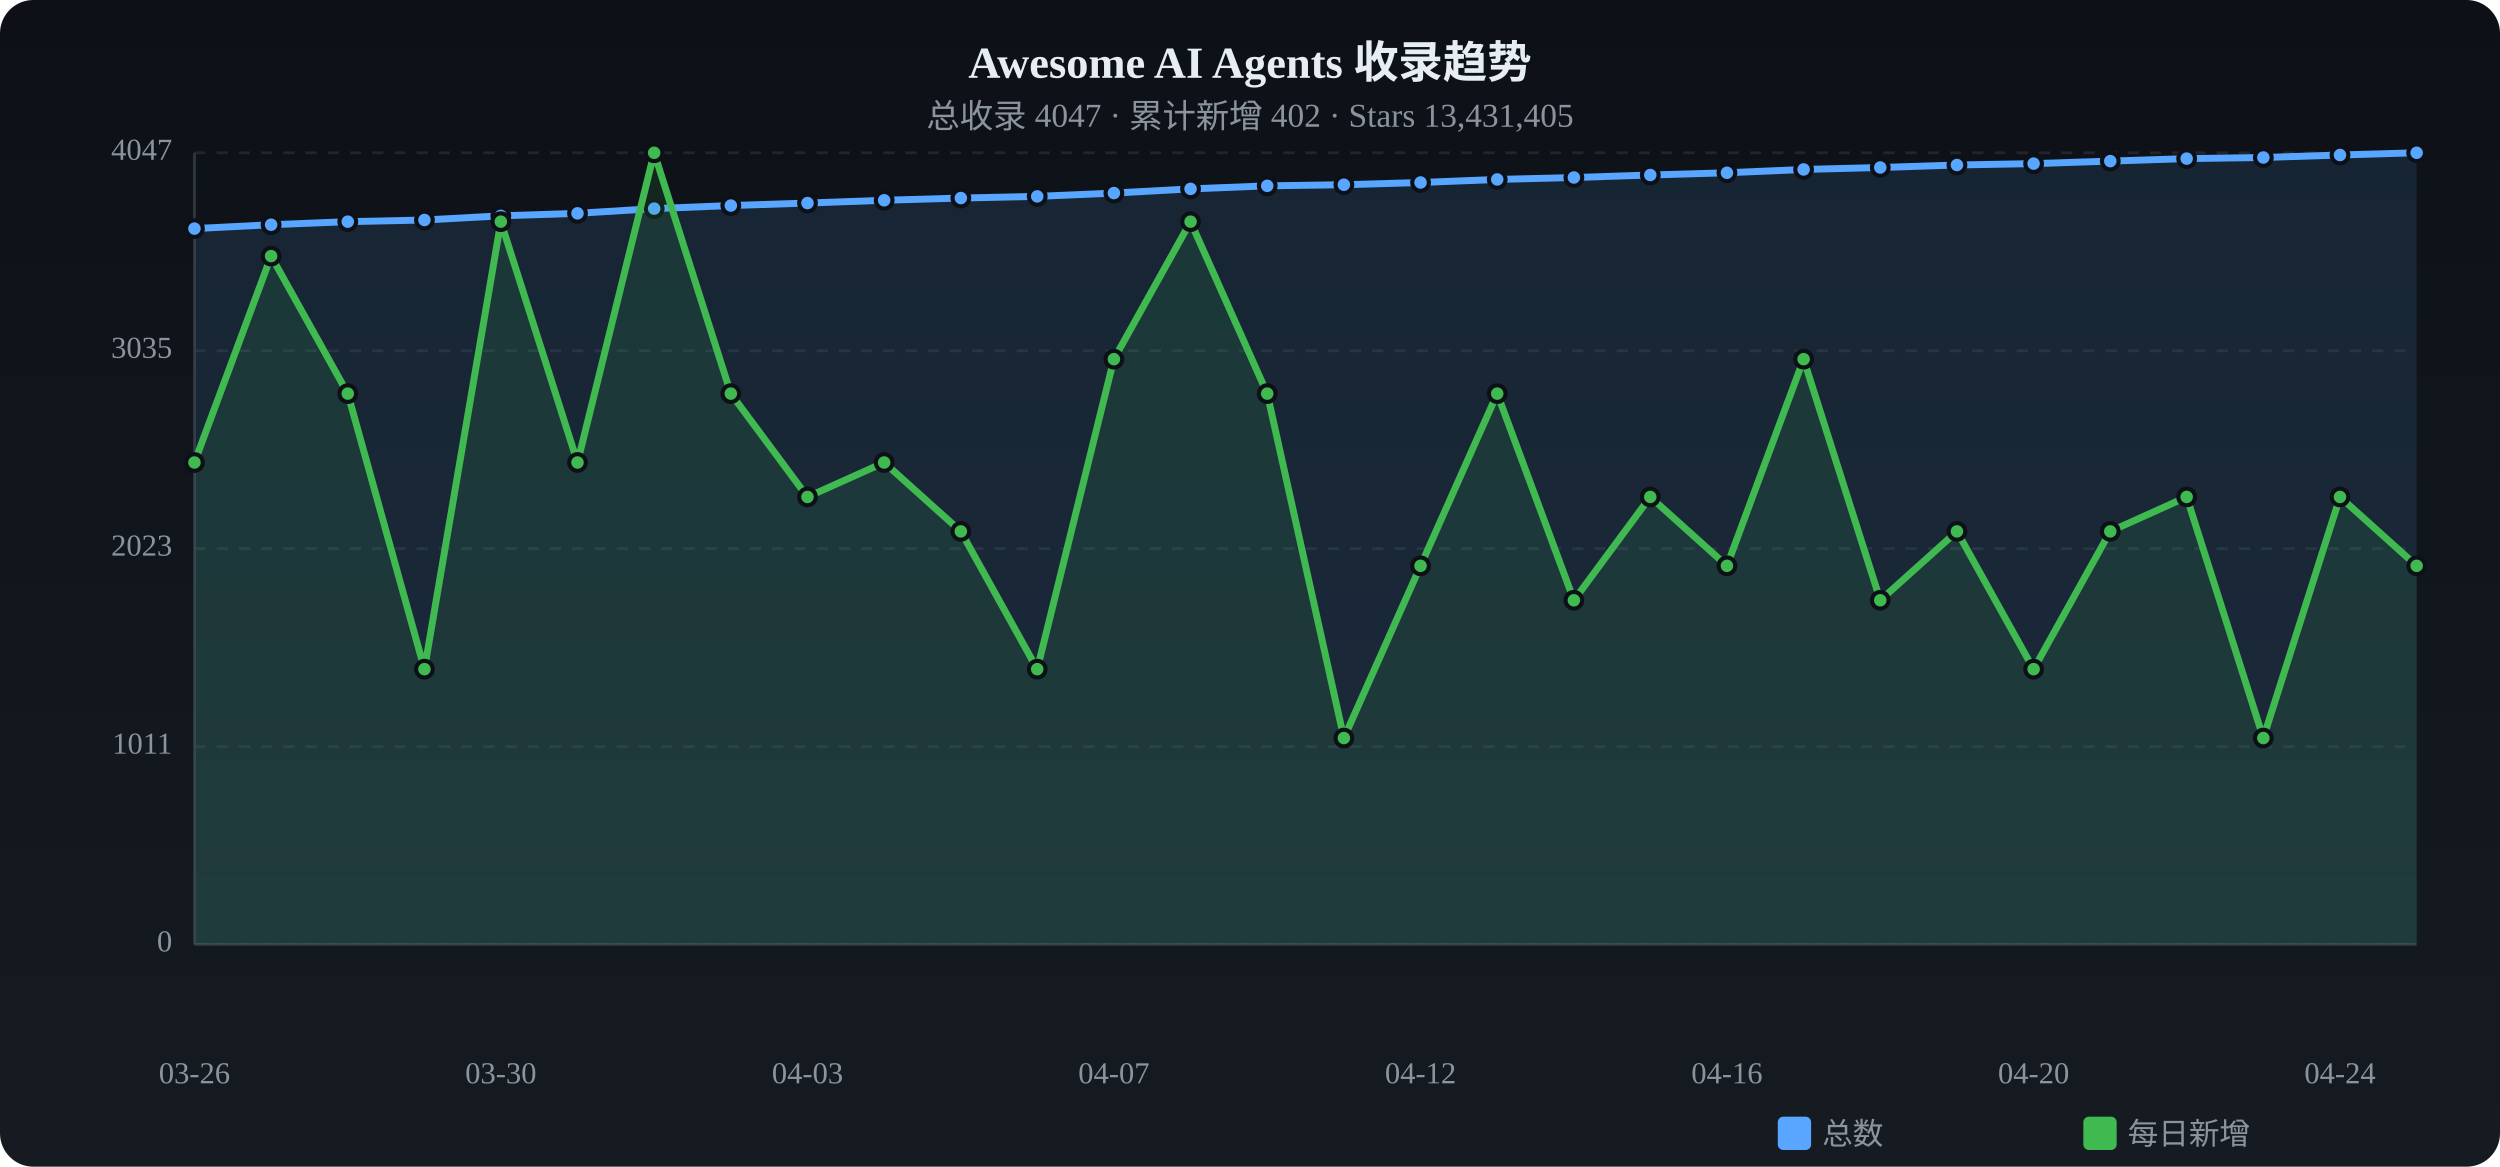
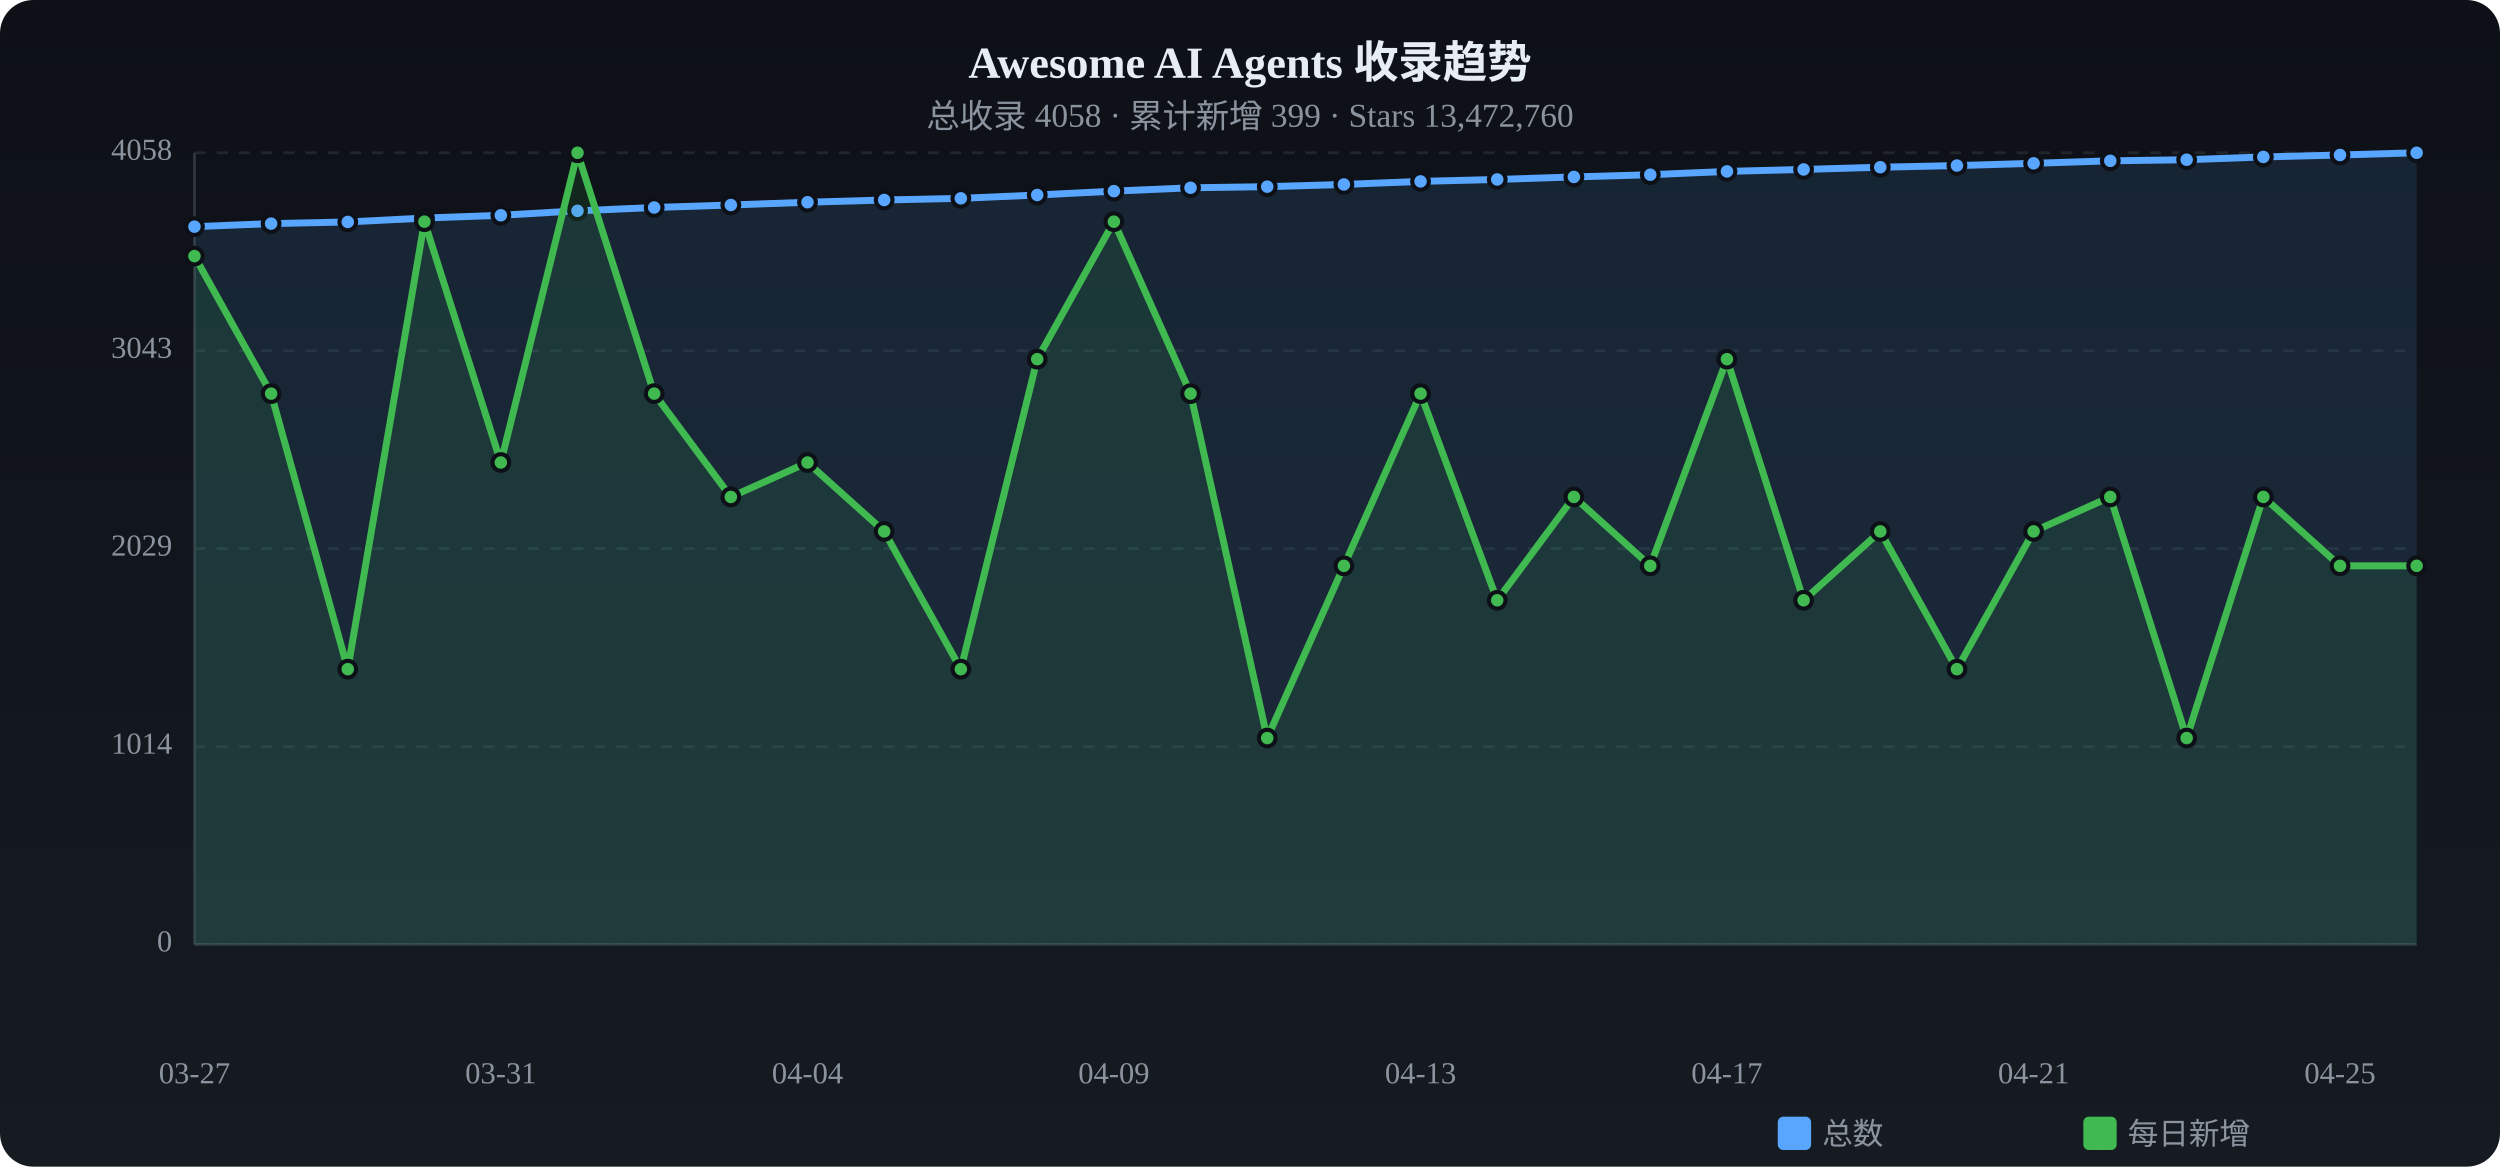
<svg xmlns="http://www.w3.org/2000/svg" viewBox="0 0 900 420" width="900" height="420">
  <defs>
    <linearGradient id="tbg" x1="0%" y1="0%" x2="0%" y2="100%">
      <stop offset="0%" stop-color="#0d1117" />
      <stop offset="100%" stop-color="#161b22" />
    </linearGradient>
  </defs>
  <rect width="900" height="420" rx="12" fill="url(#tbg)" />
  <text x="450.0" y="28" text-anchor="middle" fill="#e6edf3" font-size="16" font-weight="bold">Awesome AI Agents 收录趋势</text>
-   <text x="450.0" y="46" text-anchor="middle" fill="#8b949e" font-size="12">总收录 4047 · 累计新增 402 · Stars 13,431,405</text>
+   <text x="450.0" y="46" text-anchor="middle" fill="#8b949e" font-size="12">总收录 4058 · 累计新增 399 · Stars 13,472,760</text>
  <text x="62" y="340.0" text-anchor="end" fill="#8b949e" font-size="11" dominant-baseline="middle">0</text>
  <line x1="70" y1="340.0" x2="870" y2="340.0" stroke="#21262d" stroke-dasharray="4 4" />
-   <text x="62" y="268.8" text-anchor="end" fill="#8b949e" font-size="11" dominant-baseline="middle">1011</text>
+   <text x="62" y="268.8" text-anchor="end" fill="#8b949e" font-size="11" dominant-baseline="middle">1014</text>
  <line x1="70" y1="268.8" x2="870" y2="268.8" stroke="#21262d" stroke-dasharray="4 4" />
-   <text x="62" y="197.5" text-anchor="end" fill="#8b949e" font-size="11" dominant-baseline="middle">2023</text>
+   <text x="62" y="197.5" text-anchor="end" fill="#8b949e" font-size="11" dominant-baseline="middle">2029</text>
  <line x1="70" y1="197.5" x2="870" y2="197.5" stroke="#21262d" stroke-dasharray="4 4" />
-   <text x="62" y="126.3" text-anchor="end" fill="#8b949e" font-size="11" dominant-baseline="middle">3035</text>
+   <text x="62" y="126.3" text-anchor="end" fill="#8b949e" font-size="11" dominant-baseline="middle">3043</text>
  <line x1="70" y1="126.3" x2="870" y2="126.3" stroke="#21262d" stroke-dasharray="4 4" />
-   <text x="62" y="55.0" text-anchor="end" fill="#8b949e" font-size="11" dominant-baseline="middle">4047</text>
+   <text x="62" y="55.0" text-anchor="end" fill="#8b949e" font-size="11" dominant-baseline="middle">4058</text>
  <line x1="70" y1="55.0" x2="870" y2="55.0" stroke="#21262d" stroke-dasharray="4 4" />
  <line x1="70" y1="55" x2="70" y2="340" stroke="#30363d" />
  <line x1="70" y1="340" x2="870" y2="340" stroke="#30363d" />
-   <path d="M70.0,82.3 L97.6,80.9 L125.2,79.8 L152.8,79.2 L180.3,77.7 L207.9,76.8 L235.5,75.1 L263.1,74.0 L290.7,73.1 L318.3,72.1 L345.9,71.3 L373.4,70.7 L401.0,69.5 L428.6,68.0 L456.2,66.9 L483.8,66.5 L511.4,65.7 L539.0,64.6 L566.6,63.9 L594.1,63.0 L621.7,62.2 L649.3,61.0 L676.9,60.3 L704.5,59.4 L732.1,58.9 L759.7,58.0 L787.2,57.1 L814.8,56.7 L842.4,55.8 L870.0,55.0 L870.0,340 L70.0,340 Z" fill="#58a6ff" opacity="0.12" />
-   <polyline points="70.0,82.3 97.6,80.9 125.2,79.8 152.8,79.2 180.3,77.7 207.9,76.8 235.5,75.1 263.1,74.0 290.7,73.1 318.3,72.1 345.9,71.3 373.4,70.7 401.0,69.5 428.6,68.0 456.2,66.9 483.8,66.5 511.4,65.7 539.0,64.6 566.6,63.9 594.1,63.0 621.7,62.2 649.3,61.0 676.9,60.3 704.5,59.4 732.1,58.9 759.7,58.0 787.2,57.1 814.8,56.7 842.4,55.8 870.0,55.0" fill="none" stroke="#58a6ff" stroke-width="2.5" stroke-linecap="round" stroke-linejoin="round" />
-   <circle cx="70.0" cy="82.3" r="3" fill="#58a6ff" stroke="#0d1117" stroke-width="1.5" />
-   <circle cx="97.6" cy="80.9" r="3" fill="#58a6ff" stroke="#0d1117" stroke-width="1.5" />
-   <circle cx="125.2" cy="79.8" r="3" fill="#58a6ff" stroke="#0d1117" stroke-width="1.5" />
-   <circle cx="152.8" cy="79.2" r="3" fill="#58a6ff" stroke="#0d1117" stroke-width="1.5" />
-   <circle cx="180.3" cy="77.7" r="3" fill="#58a6ff" stroke="#0d1117" stroke-width="1.5" />
-   <circle cx="207.9" cy="76.8" r="3" fill="#58a6ff" stroke="#0d1117" stroke-width="1.5" />
-   <circle cx="235.5" cy="75.1" r="3" fill="#58a6ff" stroke="#0d1117" stroke-width="1.5" />
-   <circle cx="263.1" cy="74.0" r="3" fill="#58a6ff" stroke="#0d1117" stroke-width="1.5" />
-   <circle cx="290.7" cy="73.1" r="3" fill="#58a6ff" stroke="#0d1117" stroke-width="1.5" />
-   <circle cx="318.3" cy="72.1" r="3" fill="#58a6ff" stroke="#0d1117" stroke-width="1.5" />
-   <circle cx="345.9" cy="71.3" r="3" fill="#58a6ff" stroke="#0d1117" stroke-width="1.5" />
-   <circle cx="373.4" cy="70.7" r="3" fill="#58a6ff" stroke="#0d1117" stroke-width="1.5" />
-   <circle cx="401.0" cy="69.5" r="3" fill="#58a6ff" stroke="#0d1117" stroke-width="1.5" />
-   <circle cx="428.6" cy="68.0" r="3" fill="#58a6ff" stroke="#0d1117" stroke-width="1.5" />
-   <circle cx="456.2" cy="66.9" r="3" fill="#58a6ff" stroke="#0d1117" stroke-width="1.5" />
-   <circle cx="483.8" cy="66.5" r="3" fill="#58a6ff" stroke="#0d1117" stroke-width="1.5" />
-   <circle cx="511.4" cy="65.7" r="3" fill="#58a6ff" stroke="#0d1117" stroke-width="1.5" />
+   <path d="M70.0,81.6 L97.6,80.5 L125.2,79.9 L152.8,78.5 L180.3,77.5 L207.9,75.9 L235.5,74.7 L263.1,73.8 L290.7,72.8 L318.3,72.0 L345.9,71.4 L373.4,70.2 L401.0,68.8 L428.6,67.6 L456.2,67.2 L483.8,66.4 L511.4,65.3 L539.0,64.6 L566.6,63.7 L594.1,62.9 L621.7,61.7 L649.3,61.0 L676.9,60.2 L704.5,59.6 L732.1,58.8 L759.7,57.9 L787.2,57.5 L814.8,56.5 L842.4,55.8 L870.0,55.0 L870.0,340 L70.0,340 Z" fill="#58a6ff" opacity="0.12" />
+   <polyline points="70.0,81.6 97.6,80.5 125.2,79.9 152.8,78.5 180.3,77.5 207.9,75.9 235.5,74.7 263.1,73.8 290.7,72.8 318.3,72.0 345.9,71.4 373.4,70.2 401.0,68.8 428.6,67.6 456.2,67.2 483.8,66.4 511.4,65.3 539.0,64.6 566.6,63.7 594.1,62.9 621.7,61.7 649.3,61.0 676.9,60.2 704.5,59.6 732.1,58.8 759.7,57.9 787.2,57.5 814.8,56.5 842.4,55.8 870.0,55.0" fill="none" stroke="#58a6ff" stroke-width="2.5" stroke-linecap="round" stroke-linejoin="round" />
+   <circle cx="70.0" cy="81.6" r="3" fill="#58a6ff" stroke="#0d1117" stroke-width="1.5" />
+   <circle cx="97.6" cy="80.5" r="3" fill="#58a6ff" stroke="#0d1117" stroke-width="1.5" />
+   <circle cx="125.2" cy="79.9" r="3" fill="#58a6ff" stroke="#0d1117" stroke-width="1.5" />
+   <circle cx="152.8" cy="78.5" r="3" fill="#58a6ff" stroke="#0d1117" stroke-width="1.5" />
+   <circle cx="180.3" cy="77.5" r="3" fill="#58a6ff" stroke="#0d1117" stroke-width="1.5" />
+   <circle cx="207.9" cy="75.9" r="3" fill="#58a6ff" stroke="#0d1117" stroke-width="1.5" />
+   <circle cx="235.5" cy="74.7" r="3" fill="#58a6ff" stroke="#0d1117" stroke-width="1.5" />
+   <circle cx="263.1" cy="73.8" r="3" fill="#58a6ff" stroke="#0d1117" stroke-width="1.5" />
+   <circle cx="290.7" cy="72.8" r="3" fill="#58a6ff" stroke="#0d1117" stroke-width="1.5" />
+   <circle cx="318.3" cy="72.0" r="3" fill="#58a6ff" stroke="#0d1117" stroke-width="1.5" />
+   <circle cx="345.9" cy="71.4" r="3" fill="#58a6ff" stroke="#0d1117" stroke-width="1.5" />
+   <circle cx="373.4" cy="70.2" r="3" fill="#58a6ff" stroke="#0d1117" stroke-width="1.5" />
+   <circle cx="401.0" cy="68.8" r="3" fill="#58a6ff" stroke="#0d1117" stroke-width="1.5" />
+   <circle cx="428.6" cy="67.6" r="3" fill="#58a6ff" stroke="#0d1117" stroke-width="1.5" />
+   <circle cx="456.2" cy="67.2" r="3" fill="#58a6ff" stroke="#0d1117" stroke-width="1.5" />
+   <circle cx="483.8" cy="66.4" r="3" fill="#58a6ff" stroke="#0d1117" stroke-width="1.5" />
+   <circle cx="511.4" cy="65.3" r="3" fill="#58a6ff" stroke="#0d1117" stroke-width="1.5" />
  <circle cx="539.0" cy="64.6" r="3" fill="#58a6ff" stroke="#0d1117" stroke-width="1.5" />
-   <circle cx="566.6" cy="63.9" r="3" fill="#58a6ff" stroke="#0d1117" stroke-width="1.5" />
-   <circle cx="594.1" cy="63.0" r="3" fill="#58a6ff" stroke="#0d1117" stroke-width="1.5" />
-   <circle cx="621.7" cy="62.2" r="3" fill="#58a6ff" stroke="#0d1117" stroke-width="1.5" />
+   <circle cx="566.6" cy="63.7" r="3" fill="#58a6ff" stroke="#0d1117" stroke-width="1.5" />
+   <circle cx="594.1" cy="62.9" r="3" fill="#58a6ff" stroke="#0d1117" stroke-width="1.5" />
+   <circle cx="621.7" cy="61.7" r="3" fill="#58a6ff" stroke="#0d1117" stroke-width="1.5" />
  <circle cx="649.3" cy="61.0" r="3" fill="#58a6ff" stroke="#0d1117" stroke-width="1.5" />
-   <circle cx="676.9" cy="60.3" r="3" fill="#58a6ff" stroke="#0d1117" stroke-width="1.5" />
-   <circle cx="704.5" cy="59.4" r="3" fill="#58a6ff" stroke="#0d1117" stroke-width="1.5" />
-   <circle cx="732.1" cy="58.9" r="3" fill="#58a6ff" stroke="#0d1117" stroke-width="1.5" />
-   <circle cx="759.7" cy="58.0" r="3" fill="#58a6ff" stroke="#0d1117" stroke-width="1.5" />
-   <circle cx="787.2" cy="57.1" r="3" fill="#58a6ff" stroke="#0d1117" stroke-width="1.5" />
-   <circle cx="814.8" cy="56.7" r="3" fill="#58a6ff" stroke="#0d1117" stroke-width="1.5" />
+   <circle cx="676.9" cy="60.2" r="3" fill="#58a6ff" stroke="#0d1117" stroke-width="1.5" />
+   <circle cx="704.5" cy="59.6" r="3" fill="#58a6ff" stroke="#0d1117" stroke-width="1.5" />
+   <circle cx="732.1" cy="58.8" r="3" fill="#58a6ff" stroke="#0d1117" stroke-width="1.5" />
+   <circle cx="759.7" cy="57.9" r="3" fill="#58a6ff" stroke="#0d1117" stroke-width="1.5" />
+   <circle cx="787.2" cy="57.5" r="3" fill="#58a6ff" stroke="#0d1117" stroke-width="1.5" />
+   <circle cx="814.8" cy="56.5" r="3" fill="#58a6ff" stroke="#0d1117" stroke-width="1.5" />
  <circle cx="842.4" cy="55.8" r="3" fill="#58a6ff" stroke="#0d1117" stroke-width="1.5" />
  <circle cx="870.0" cy="55.0" r="3" fill="#58a6ff" stroke="#0d1117" stroke-width="1.5" />
-   <path d="M70.0,166.5 L97.6,92.2 L125.2,141.7 L152.8,240.9 L180.3,79.8 L207.9,166.5 L235.5,55.0 L263.1,141.7 L290.7,178.9 L318.3,166.5 L345.9,191.3 L373.4,240.9 L401.0,129.3 L428.6,79.8 L456.2,141.7 L483.8,265.7 L511.4,203.7 L539.0,141.7 L566.6,216.1 L594.1,178.9 L621.7,203.7 L649.3,129.3 L676.9,216.1 L704.5,191.3 L732.1,240.9 L759.7,191.3 L787.2,178.9 L814.8,265.7 L842.4,178.9 L870.0,203.7 L870.0,340 L70.0,340 Z" fill="#3fb950" opacity="0.12" />
-   <polyline points="70.0,166.5 97.6,92.2 125.2,141.7 152.8,240.9 180.3,79.8 207.9,166.5 235.5,55.0 263.1,141.7 290.7,178.9 318.3,166.5 345.9,191.3 373.4,240.9 401.0,129.3 428.6,79.8 456.2,141.7 483.8,265.7 511.4,203.7 539.0,141.7 566.6,216.1 594.1,178.9 621.7,203.7 649.3,129.3 676.9,216.1 704.5,191.3 732.1,240.9 759.7,191.3 787.2,178.9 814.8,265.7 842.4,178.9 870.0,203.7" fill="none" stroke="#3fb950" stroke-width="2.5" stroke-linecap="round" stroke-linejoin="round" />
-   <circle cx="70.0" cy="166.5" r="3" fill="#3fb950" stroke="#0d1117" stroke-width="1.5" />
-   <circle cx="97.6" cy="92.2" r="3" fill="#3fb950" stroke="#0d1117" stroke-width="1.5" />
-   <circle cx="125.2" cy="141.7" r="3" fill="#3fb950" stroke="#0d1117" stroke-width="1.5" />
-   <circle cx="152.8" cy="240.9" r="3" fill="#3fb950" stroke="#0d1117" stroke-width="1.5" />
-   <circle cx="180.3" cy="79.8" r="3" fill="#3fb950" stroke="#0d1117" stroke-width="1.5" />
-   <circle cx="207.9" cy="166.5" r="3" fill="#3fb950" stroke="#0d1117" stroke-width="1.5" />
-   <circle cx="235.5" cy="55.0" r="3" fill="#3fb950" stroke="#0d1117" stroke-width="1.5" />
-   <circle cx="263.1" cy="141.7" r="3" fill="#3fb950" stroke="#0d1117" stroke-width="1.5" />
-   <circle cx="290.7" cy="178.9" r="3" fill="#3fb950" stroke="#0d1117" stroke-width="1.5" />
-   <circle cx="318.3" cy="166.5" r="3" fill="#3fb950" stroke="#0d1117" stroke-width="1.5" />
-   <circle cx="345.9" cy="191.3" r="3" fill="#3fb950" stroke="#0d1117" stroke-width="1.5" />
-   <circle cx="373.4" cy="240.9" r="3" fill="#3fb950" stroke="#0d1117" stroke-width="1.5" />
-   <circle cx="401.0" cy="129.3" r="3" fill="#3fb950" stroke="#0d1117" stroke-width="1.5" />
-   <circle cx="428.6" cy="79.8" r="3" fill="#3fb950" stroke="#0d1117" stroke-width="1.5" />
-   <circle cx="456.2" cy="141.7" r="3" fill="#3fb950" stroke="#0d1117" stroke-width="1.5" />
-   <circle cx="483.8" cy="265.7" r="3" fill="#3fb950" stroke="#0d1117" stroke-width="1.5" />
-   <circle cx="511.4" cy="203.7" r="3" fill="#3fb950" stroke="#0d1117" stroke-width="1.5" />
-   <circle cx="539.0" cy="141.7" r="3" fill="#3fb950" stroke="#0d1117" stroke-width="1.5" />
-   <circle cx="566.6" cy="216.1" r="3" fill="#3fb950" stroke="#0d1117" stroke-width="1.5" />
-   <circle cx="594.1" cy="178.9" r="3" fill="#3fb950" stroke="#0d1117" stroke-width="1.5" />
-   <circle cx="621.7" cy="203.7" r="3" fill="#3fb950" stroke="#0d1117" stroke-width="1.5" />
-   <circle cx="649.3" cy="129.3" r="3" fill="#3fb950" stroke="#0d1117" stroke-width="1.5" />
-   <circle cx="676.9" cy="216.1" r="3" fill="#3fb950" stroke="#0d1117" stroke-width="1.5" />
-   <circle cx="704.5" cy="191.3" r="3" fill="#3fb950" stroke="#0d1117" stroke-width="1.5" />
-   <circle cx="732.1" cy="240.9" r="3" fill="#3fb950" stroke="#0d1117" stroke-width="1.5" />
-   <circle cx="759.7" cy="191.3" r="3" fill="#3fb950" stroke="#0d1117" stroke-width="1.5" />
-   <circle cx="787.2" cy="178.9" r="3" fill="#3fb950" stroke="#0d1117" stroke-width="1.5" />
-   <circle cx="814.8" cy="265.7" r="3" fill="#3fb950" stroke="#0d1117" stroke-width="1.5" />
-   <circle cx="842.4" cy="178.9" r="3" fill="#3fb950" stroke="#0d1117" stroke-width="1.5" />
+   <path d="M70.0,92.2 L97.6,141.7 L125.2,240.9 L152.8,79.8 L180.3,166.5 L207.9,55.0 L235.5,141.7 L263.1,178.9 L290.7,166.5 L318.3,191.3 L345.9,240.9 L373.4,129.3 L401.0,79.8 L428.6,141.7 L456.2,265.7 L483.8,203.7 L511.4,141.7 L539.0,216.1 L566.6,178.9 L594.1,203.7 L621.7,129.3 L649.3,216.1 L676.9,191.3 L704.5,240.9 L732.1,191.3 L759.7,178.9 L787.2,265.7 L814.8,178.9 L842.4,203.7 L870.0,203.7 L870.0,340 L70.0,340 Z" fill="#3fb950" opacity="0.12" />
+   <polyline points="70.0,92.2 97.6,141.7 125.2,240.9 152.8,79.8 180.3,166.5 207.9,55.0 235.5,141.7 263.1,178.9 290.7,166.5 318.3,191.3 345.9,240.9 373.4,129.3 401.0,79.8 428.6,141.7 456.2,265.7 483.8,203.7 511.4,141.7 539.0,216.1 566.6,178.9 594.1,203.7 621.7,129.3 649.3,216.1 676.9,191.3 704.5,240.9 732.1,191.3 759.7,178.9 787.2,265.7 814.8,178.9 842.4,203.7 870.0,203.7" fill="none" stroke="#3fb950" stroke-width="2.5" stroke-linecap="round" stroke-linejoin="round" />
+   <circle cx="70.0" cy="92.2" r="3" fill="#3fb950" stroke="#0d1117" stroke-width="1.5" />
+   <circle cx="97.6" cy="141.7" r="3" fill="#3fb950" stroke="#0d1117" stroke-width="1.5" />
+   <circle cx="125.2" cy="240.9" r="3" fill="#3fb950" stroke="#0d1117" stroke-width="1.5" />
+   <circle cx="152.8" cy="79.8" r="3" fill="#3fb950" stroke="#0d1117" stroke-width="1.5" />
+   <circle cx="180.3" cy="166.5" r="3" fill="#3fb950" stroke="#0d1117" stroke-width="1.5" />
+   <circle cx="207.9" cy="55.0" r="3" fill="#3fb950" stroke="#0d1117" stroke-width="1.5" />
+   <circle cx="235.5" cy="141.7" r="3" fill="#3fb950" stroke="#0d1117" stroke-width="1.5" />
+   <circle cx="263.1" cy="178.9" r="3" fill="#3fb950" stroke="#0d1117" stroke-width="1.5" />
+   <circle cx="290.7" cy="166.5" r="3" fill="#3fb950" stroke="#0d1117" stroke-width="1.5" />
+   <circle cx="318.3" cy="191.3" r="3" fill="#3fb950" stroke="#0d1117" stroke-width="1.5" />
+   <circle cx="345.9" cy="240.9" r="3" fill="#3fb950" stroke="#0d1117" stroke-width="1.5" />
+   <circle cx="373.4" cy="129.3" r="3" fill="#3fb950" stroke="#0d1117" stroke-width="1.5" />
+   <circle cx="401.0" cy="79.8" r="3" fill="#3fb950" stroke="#0d1117" stroke-width="1.5" />
+   <circle cx="428.6" cy="141.7" r="3" fill="#3fb950" stroke="#0d1117" stroke-width="1.5" />
+   <circle cx="456.2" cy="265.7" r="3" fill="#3fb950" stroke="#0d1117" stroke-width="1.5" />
+   <circle cx="483.8" cy="203.7" r="3" fill="#3fb950" stroke="#0d1117" stroke-width="1.5" />
+   <circle cx="511.4" cy="141.7" r="3" fill="#3fb950" stroke="#0d1117" stroke-width="1.5" />
+   <circle cx="539.0" cy="216.1" r="3" fill="#3fb950" stroke="#0d1117" stroke-width="1.5" />
+   <circle cx="566.6" cy="178.9" r="3" fill="#3fb950" stroke="#0d1117" stroke-width="1.5" />
+   <circle cx="594.1" cy="203.7" r="3" fill="#3fb950" stroke="#0d1117" stroke-width="1.5" />
+   <circle cx="621.7" cy="129.3" r="3" fill="#3fb950" stroke="#0d1117" stroke-width="1.5" />
+   <circle cx="649.3" cy="216.1" r="3" fill="#3fb950" stroke="#0d1117" stroke-width="1.5" />
+   <circle cx="676.9" cy="191.3" r="3" fill="#3fb950" stroke="#0d1117" stroke-width="1.5" />
+   <circle cx="704.5" cy="240.9" r="3" fill="#3fb950" stroke="#0d1117" stroke-width="1.5" />
+   <circle cx="732.1" cy="191.3" r="3" fill="#3fb950" stroke="#0d1117" stroke-width="1.5" />
+   <circle cx="759.7" cy="178.9" r="3" fill="#3fb950" stroke="#0d1117" stroke-width="1.5" />
+   <circle cx="787.2" cy="265.7" r="3" fill="#3fb950" stroke="#0d1117" stroke-width="1.5" />
+   <circle cx="814.8" cy="178.9" r="3" fill="#3fb950" stroke="#0d1117" stroke-width="1.5" />
+   <circle cx="842.4" cy="203.7" r="3" fill="#3fb950" stroke="#0d1117" stroke-width="1.5" />
  <circle cx="870.0" cy="203.7" r="3" fill="#3fb950" stroke="#0d1117" stroke-width="1.5" />
-   <text x="70.0" y="390" text-anchor="middle" fill="#8b949e" font-size="11">03-26</text>
-   <text x="180.3" y="390" text-anchor="middle" fill="#8b949e" font-size="11">03-30</text>
-   <text x="290.7" y="390" text-anchor="middle" fill="#8b949e" font-size="11">04-03</text>
-   <text x="401.0" y="390" text-anchor="middle" fill="#8b949e" font-size="11">04-07</text>
-   <text x="511.4" y="390" text-anchor="middle" fill="#8b949e" font-size="11">04-12</text>
-   <text x="621.7" y="390" text-anchor="middle" fill="#8b949e" font-size="11">04-16</text>
-   <text x="732.1" y="390" text-anchor="middle" fill="#8b949e" font-size="11">04-20</text>
-   <text x="842.4" y="390" text-anchor="middle" fill="#8b949e" font-size="11">04-24</text>
+   <text x="70.0" y="390" text-anchor="middle" fill="#8b949e" font-size="11">03-27</text>
+   <text x="180.3" y="390" text-anchor="middle" fill="#8b949e" font-size="11">03-31</text>
+   <text x="290.7" y="390" text-anchor="middle" fill="#8b949e" font-size="11">04-04</text>
+   <text x="401.0" y="390" text-anchor="middle" fill="#8b949e" font-size="11">04-09</text>
+   <text x="511.4" y="390" text-anchor="middle" fill="#8b949e" font-size="11">04-13</text>
+   <text x="621.7" y="390" text-anchor="middle" fill="#8b949e" font-size="11">04-17</text>
+   <text x="732.1" y="390" text-anchor="middle" fill="#8b949e" font-size="11">04-21</text>
+   <text x="842.4" y="390" text-anchor="middle" fill="#8b949e" font-size="11">04-25</text>
  <rect x="640" y="402" width="12" height="12" rx="2" fill="#58a6ff" />
  <text x="656" y="412" fill="#8b949e" font-size="11">总数</text>
  <rect x="750" y="402" width="12" height="12" rx="2" fill="#3fb950" />
  <text x="766" y="412" fill="#8b949e" font-size="11">每日新增</text>
</svg>
